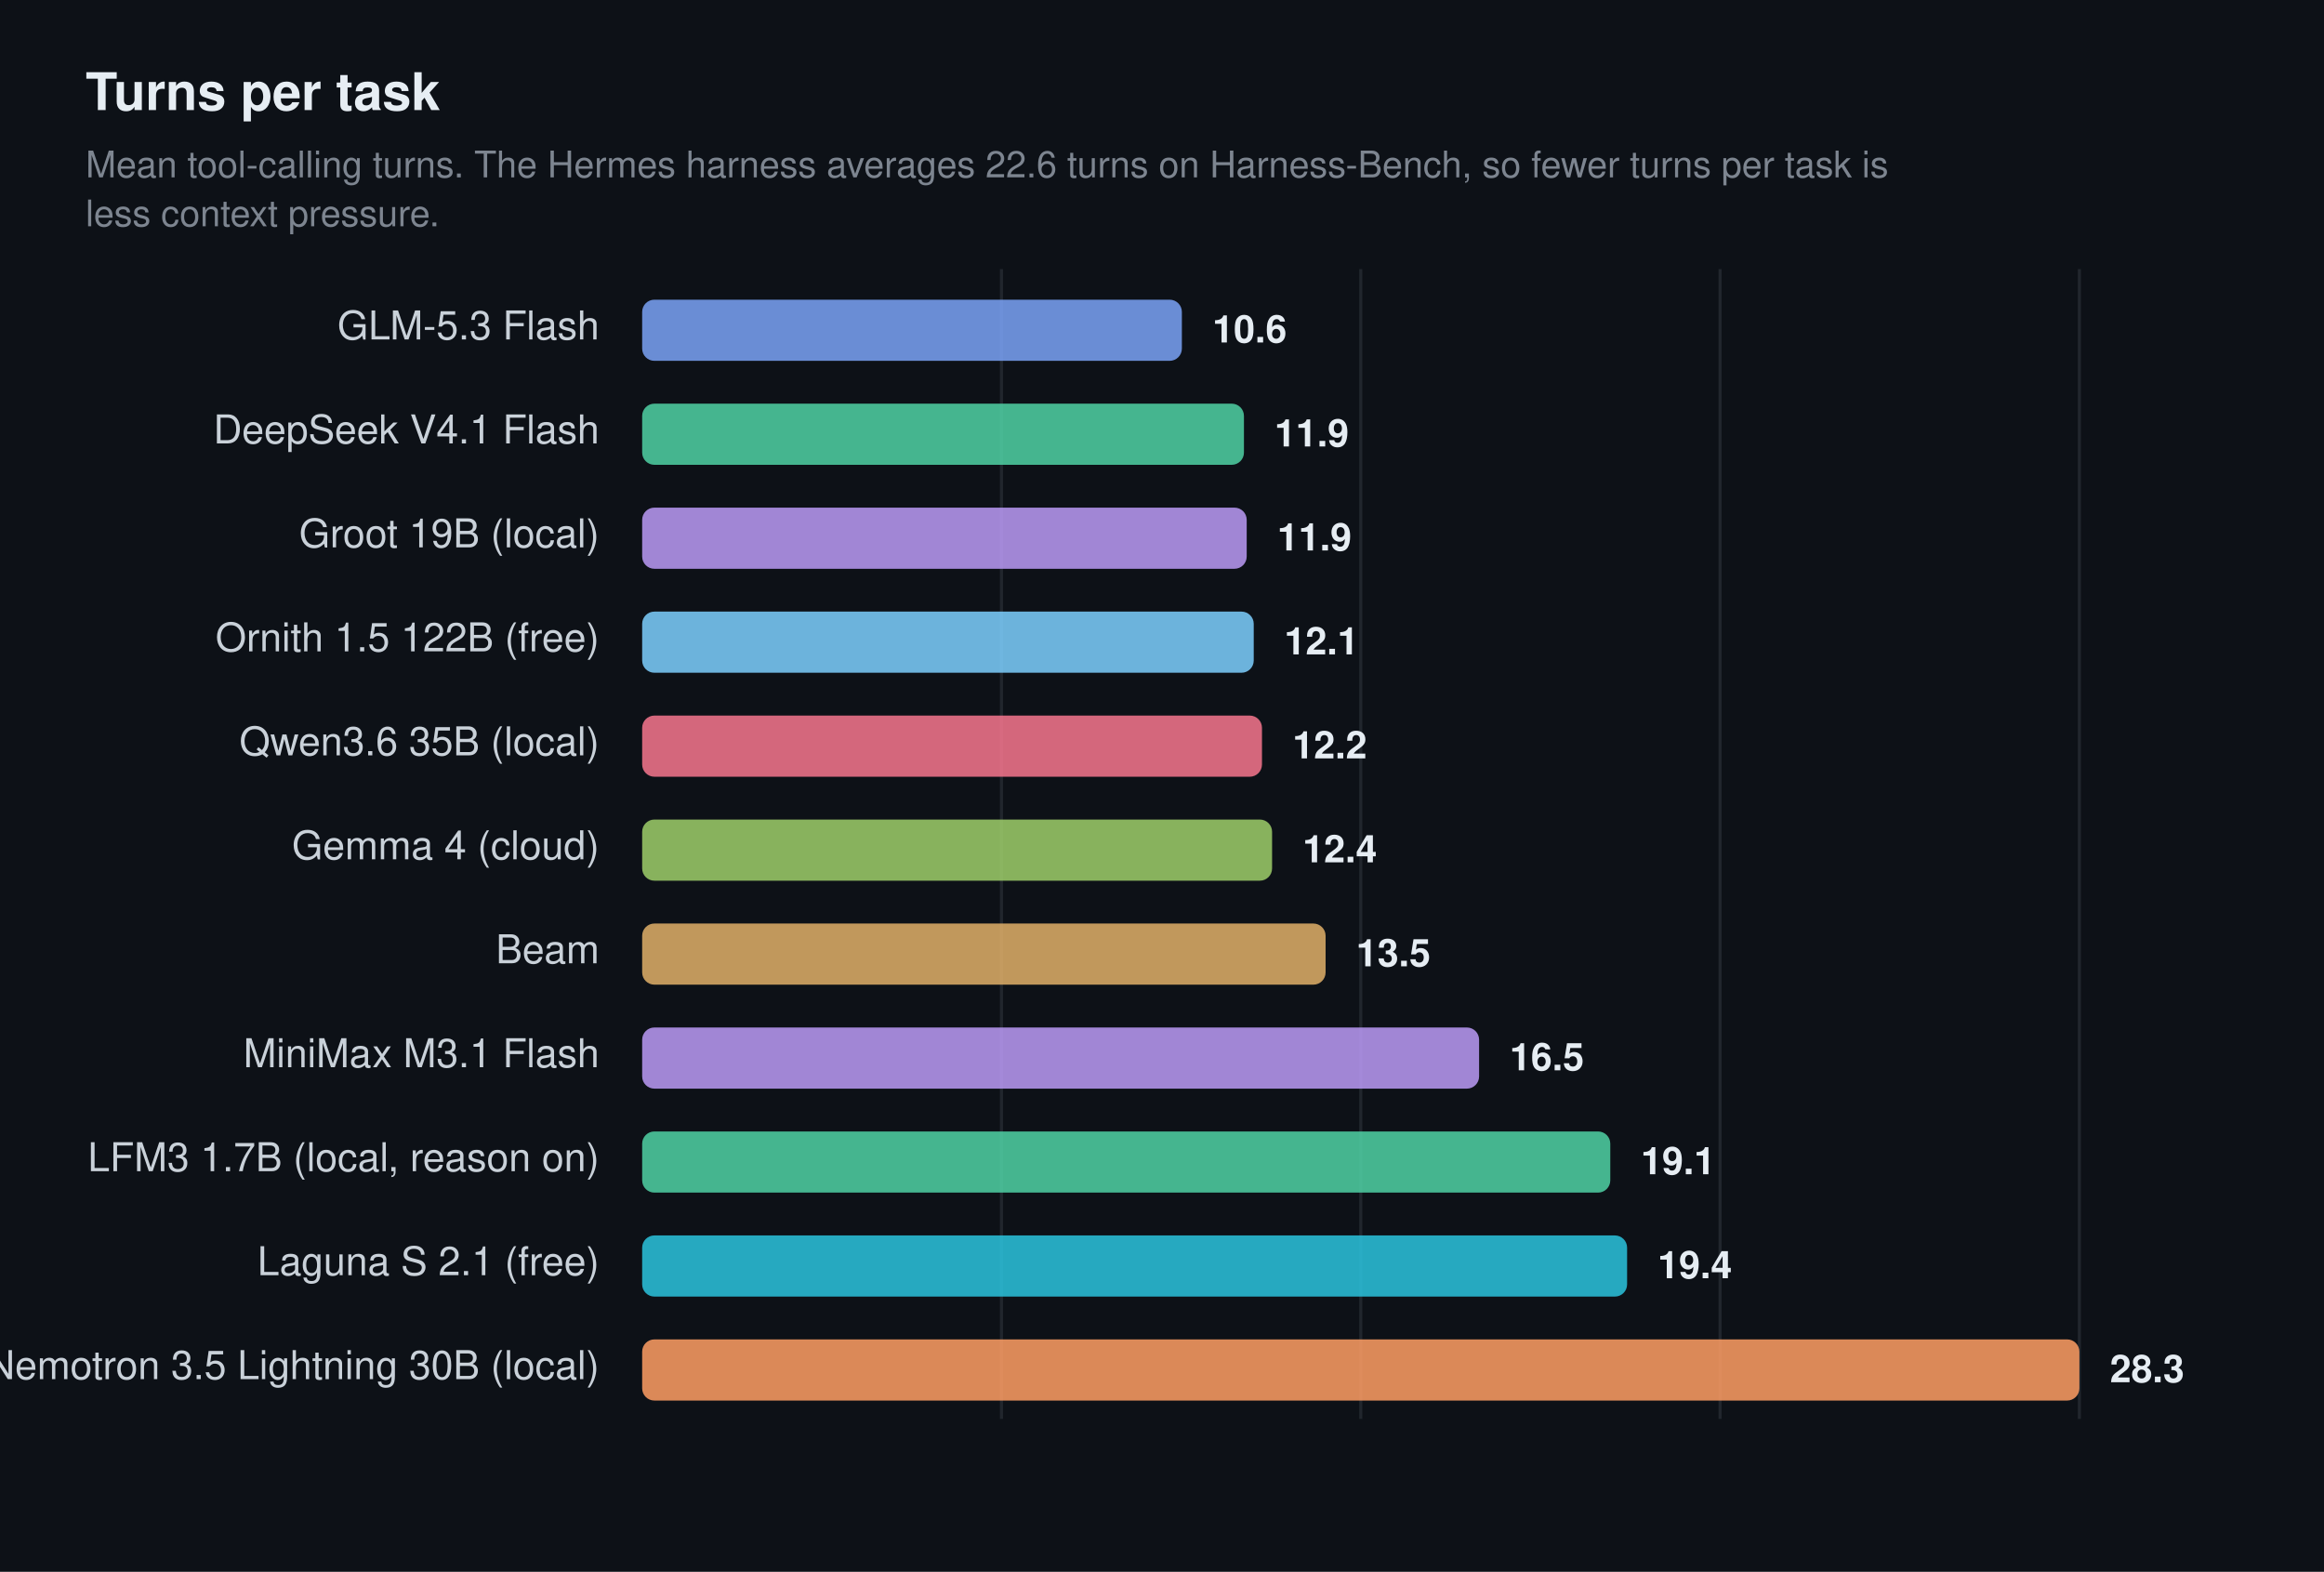
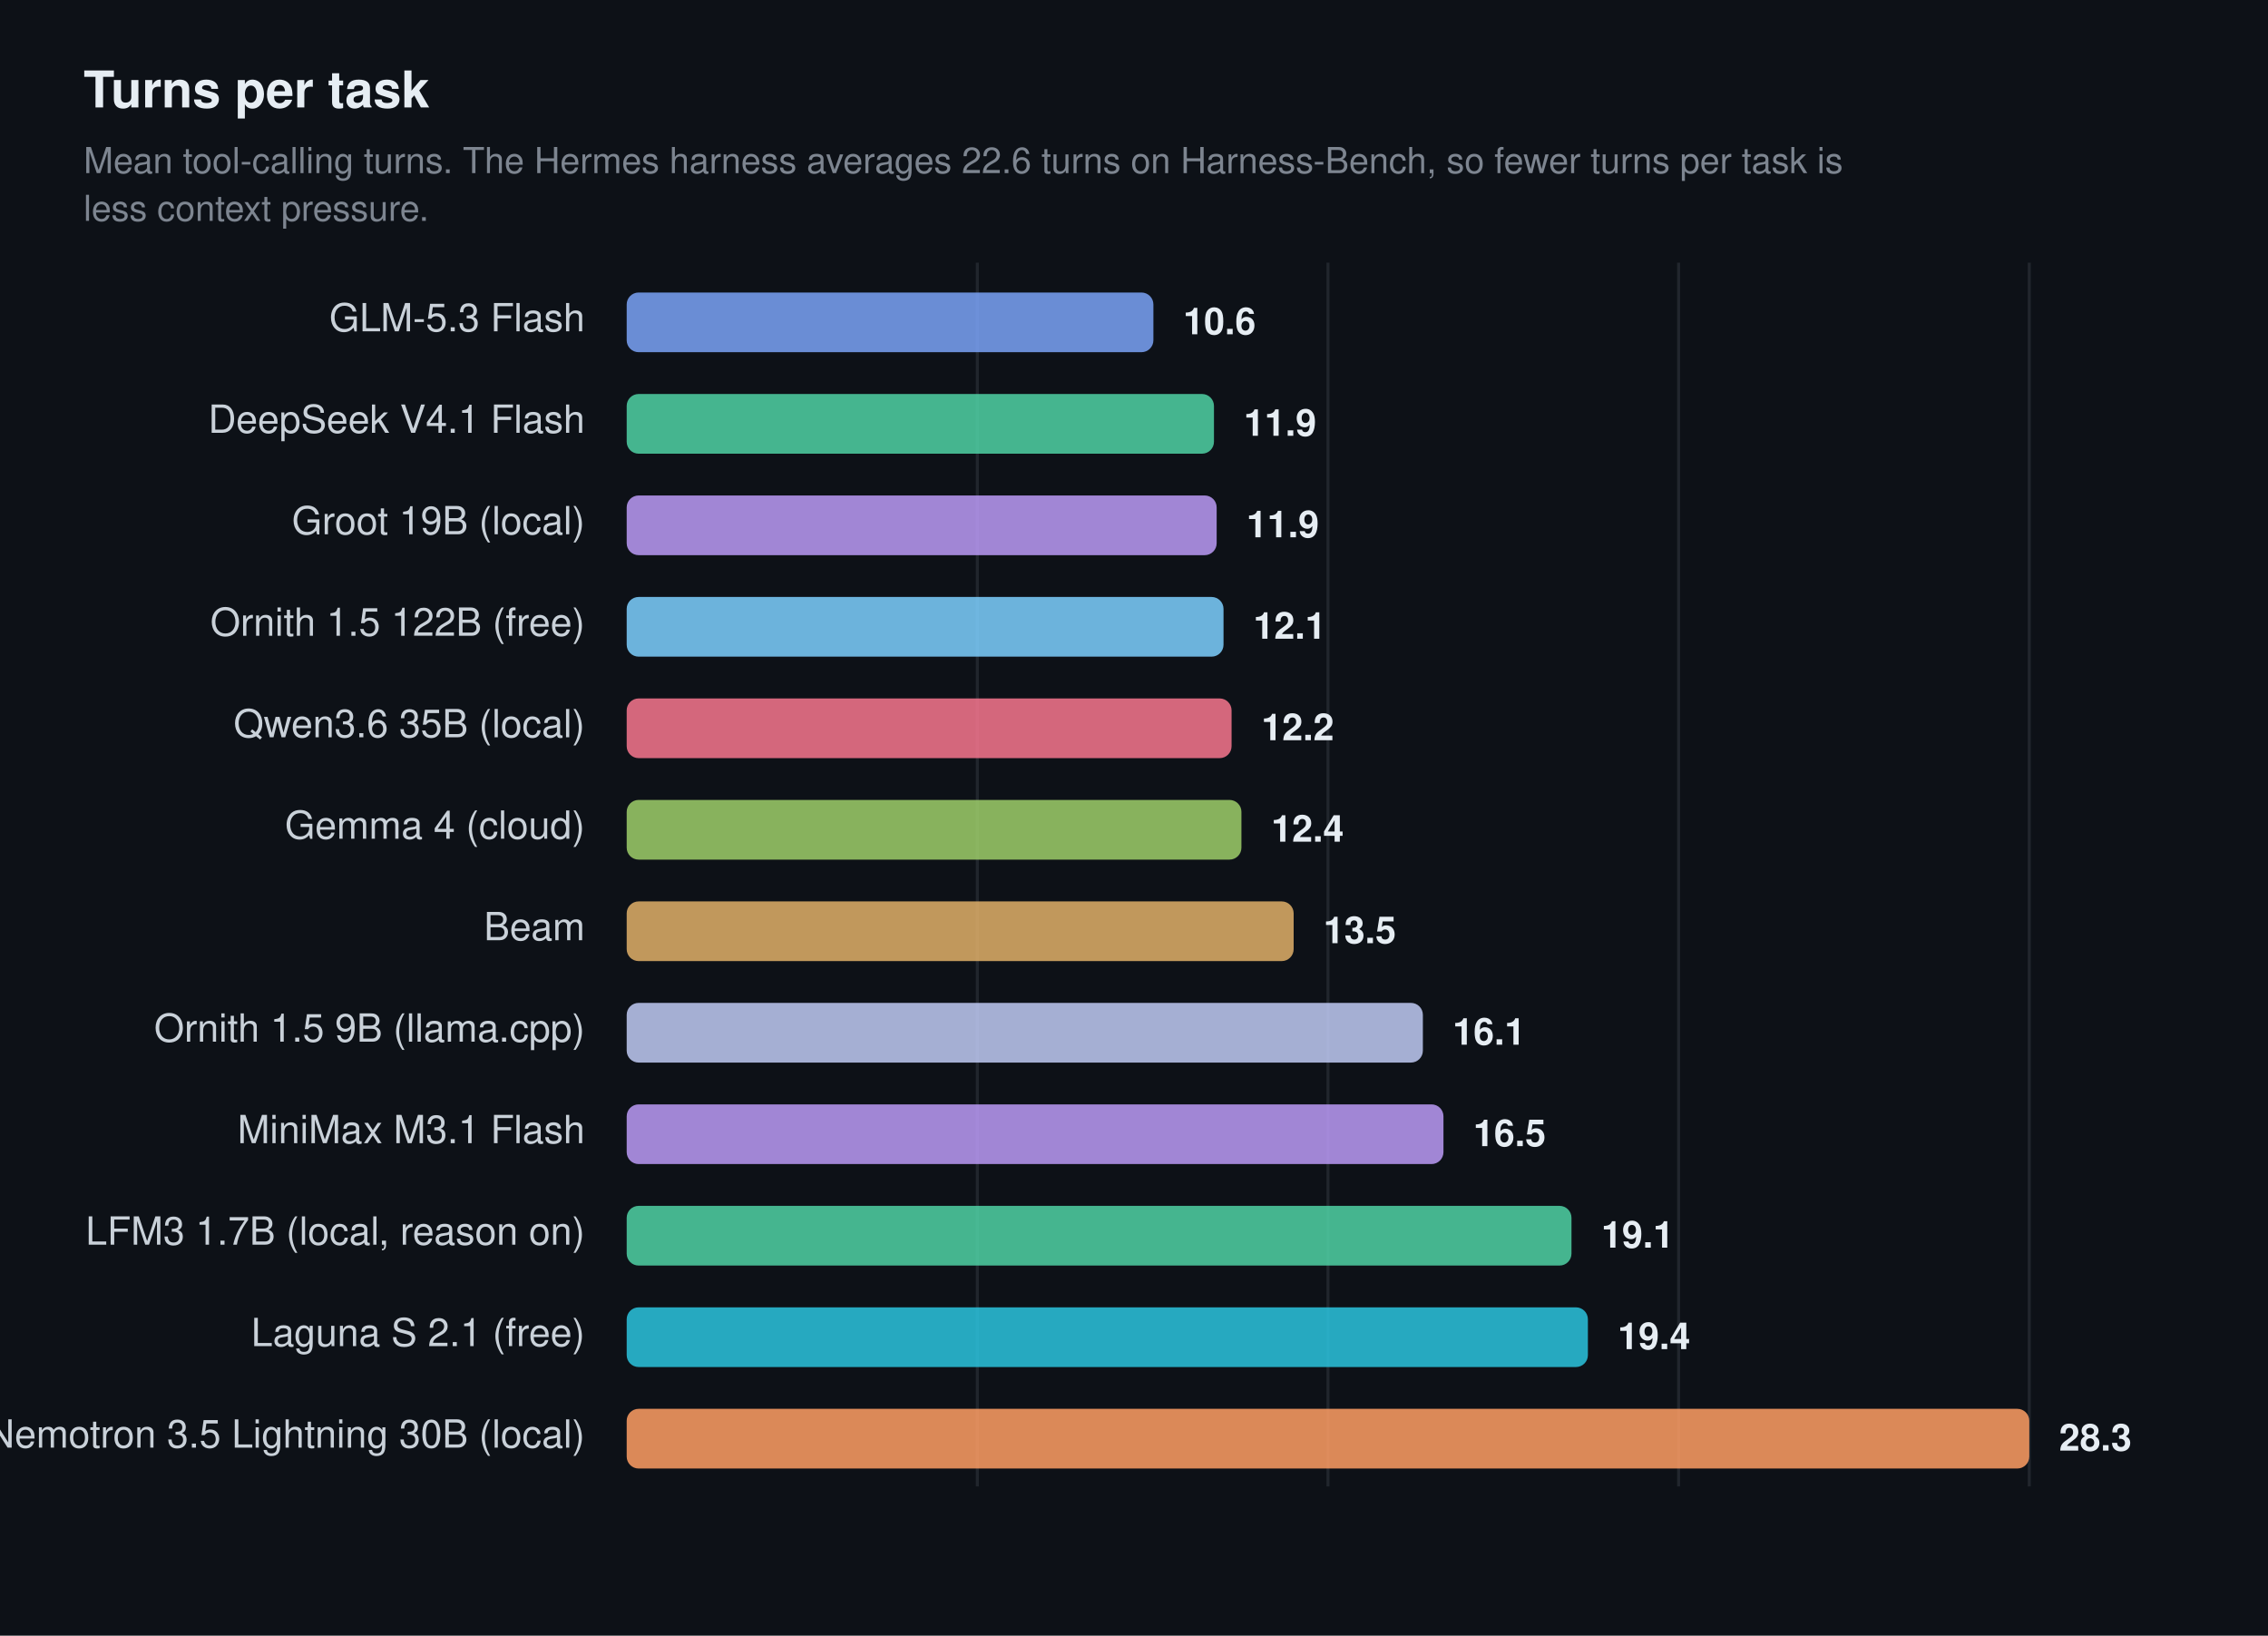
- <svg xmlns="http://www.w3.org/2000/svg" width="760" height="514" viewBox="0 0 760 514" font-family="ui-sans-serif, -apple-system, Segoe UI, Helvetica, Arial, sans-serif">
+ <svg xmlns="http://www.w3.org/2000/svg" width="760" height="548" viewBox="0 0 760 548" font-family="ui-sans-serif, -apple-system, Segoe UI, Helvetica, Arial, sans-serif">
  <rect width="100%" height="100%" fill="#0d1117" />
  <text x="28" y="36" fill="#e6edf3" font-size="17" font-weight="600">Turns per task</text>
  <text x="28" y="58" fill="#7d8590" font-size="12">Mean tool-calling turns. The Hermes harness averages 22.6 turns on Harness-Bench, so fewer turns per task is</text>
  <text x="28" y="74" fill="#7d8590" font-size="12">less context pressure.</text>
-   <line x1="327.5" y1="88" x2="327.5" y2="464" stroke="#21262d" stroke-width="1" />
-   <line x1="445.0" y1="88" x2="445.0" y2="464" stroke="#21262d" stroke-width="1" />
-   <line x1="562.5" y1="88" x2="562.5" y2="464" stroke="#21262d" stroke-width="1" />
-   <line x1="680.0" y1="88" x2="680.0" y2="464" stroke="#21262d" stroke-width="1" />
+   <line x1="327.5" y1="88" x2="327.5" y2="498" stroke="#21262d" stroke-width="1" />
+   <line x1="445.0" y1="88" x2="445.0" y2="498" stroke="#21262d" stroke-width="1" />
+   <line x1="562.5" y1="88" x2="562.5" y2="498" stroke="#21262d" stroke-width="1" />
+   <line x1="680.0" y1="88" x2="680.0" y2="498" stroke="#21262d" stroke-width="1" />
  <text x="196" y="111" fill="#c9d1d9" font-size="13" text-anchor="end">GLM-5.3 Flash</text>
  <rect x="210" y="98" width="176.5" height="20" rx="4" fill="#7aa2f7" opacity="0.85" />
  <text x="396.5" y="112" fill="#e6edf3" font-size="12.5" font-weight="600">10.6</text>
  <text x="196" y="145" fill="#c9d1d9" font-size="13" text-anchor="end">DeepSeek V4.1 Flash</text>
  <rect x="210" y="132" width="196.8" height="20" rx="4" fill="#4fd1a5" opacity="0.85" />
  <text x="416.8" y="146" fill="#e6edf3" font-size="12.5" font-weight="600">11.9</text>
  <text x="196" y="179" fill="#c9d1d9" font-size="13" text-anchor="end">Groot 19B (local)</text>
  <rect x="210" y="166" width="197.7" height="20" rx="4" fill="#bb9af7" opacity="0.85" />
  <text x="417.7" y="180" fill="#e6edf3" font-size="12.5" font-weight="600">11.9</text>
  <text x="196" y="213" fill="#c9d1d9" font-size="13" text-anchor="end">Ornith 1.5 122B (free)</text>
  <rect x="210" y="200" width="200.0" height="20" rx="4" fill="#7dcfff" opacity="0.85" />
  <text x="420.0" y="214" fill="#e6edf3" font-size="12.5" font-weight="600">12.1</text>
  <text x="196" y="247" fill="#c9d1d9" font-size="13" text-anchor="end">Qwen3.6 35B (local)</text>
  <rect x="210" y="234" width="202.7" height="20" rx="4" fill="#f7768e" opacity="0.85" />
  <text x="422.7" y="248" fill="#e6edf3" font-size="12.5" font-weight="600">12.2</text>
  <text x="196" y="281" fill="#c9d1d9" font-size="13" text-anchor="end">Gemma 4 (cloud)</text>
  <rect x="210" y="268" width="206.0" height="20" rx="4" fill="#9ece6a" opacity="0.85" />
  <text x="426.0" y="282" fill="#e6edf3" font-size="12.5" font-weight="600">12.4</text>
  <text x="196" y="315" fill="#c9d1d9" font-size="13" text-anchor="end">Beam</text>
  <rect x="210" y="302" width="223.5" height="20" rx="4" fill="#e0af68" opacity="0.85" />
  <text x="443.5" y="316" fill="#e6edf3" font-size="12.5" font-weight="600">13.5</text>
-   <text x="196" y="349" fill="#c9d1d9" font-size="13" text-anchor="end">MiniMax M3.1 Flash</text>
-   <rect x="210" y="336" width="273.7" height="20" rx="4" fill="#bb9af7" opacity="0.85" />
-   <text x="493.7" y="350" fill="#e6edf3" font-size="12.5" font-weight="600">16.5</text>
-   <text x="196" y="383" fill="#c9d1d9" font-size="13" text-anchor="end">LFM3 1.7B (local, reason on)</text>
-   <rect x="210" y="370" width="316.6" height="20" rx="4" fill="#4fd1a5" opacity="0.85" />
-   <text x="536.6" y="384" fill="#e6edf3" font-size="12.5" font-weight="600">19.1</text>
-   <text x="196" y="417" fill="#c9d1d9" font-size="13" text-anchor="end">Laguna S 2.1 (free)</text>
-   <rect x="210" y="404" width="322.1" height="20" rx="4" fill="#2ac3de" opacity="0.85" />
-   <text x="542.1" y="418" fill="#e6edf3" font-size="12.5" font-weight="600">19.4</text>
-   <text x="196" y="451" fill="#c9d1d9" font-size="13" text-anchor="end">Nemotron 3.5 Lightning 30B (local)</text>
-   <rect x="210" y="438" width="470.0" height="20" rx="4" fill="#ff9e64" opacity="0.85" />
-   <text x="690.0" y="452" fill="#e6edf3" font-size="12.5" font-weight="600">28.3</text>
+   <text x="196" y="349" fill="#c9d1d9" font-size="13" text-anchor="end">Ornith 1.5 9B (llama.cpp)</text>
+   <rect x="210" y="336" width="266.8" height="20" rx="4" fill="#c0caf5" opacity="0.85" />
+   <text x="486.8" y="350" fill="#e6edf3" font-size="12.5" font-weight="600">16.1</text>
+   <text x="196" y="383" fill="#c9d1d9" font-size="13" text-anchor="end">MiniMax M3.1 Flash</text>
+   <rect x="210" y="370" width="273.7" height="20" rx="4" fill="#bb9af7" opacity="0.85" />
+   <text x="493.7" y="384" fill="#e6edf3" font-size="12.5" font-weight="600">16.5</text>
+   <text x="196" y="417" fill="#c9d1d9" font-size="13" text-anchor="end">LFM3 1.7B (local, reason on)</text>
+   <rect x="210" y="404" width="316.6" height="20" rx="4" fill="#4fd1a5" opacity="0.85" />
+   <text x="536.6" y="418" fill="#e6edf3" font-size="12.5" font-weight="600">19.1</text>
+   <text x="196" y="451" fill="#c9d1d9" font-size="13" text-anchor="end">Laguna S 2.1 (free)</text>
+   <rect x="210" y="438" width="322.1" height="20" rx="4" fill="#2ac3de" opacity="0.85" />
+   <text x="542.1" y="452" fill="#e6edf3" font-size="12.5" font-weight="600">19.4</text>
+   <text x="196" y="485" fill="#c9d1d9" font-size="13" text-anchor="end">Nemotron 3.5 Lightning 30B (local)</text>
+   <rect x="210" y="472" width="470.0" height="20" rx="4" fill="#ff9e64" opacity="0.85" />
+   <text x="690.0" y="486" fill="#e6edf3" font-size="12.5" font-weight="600">28.3</text>
</svg>
